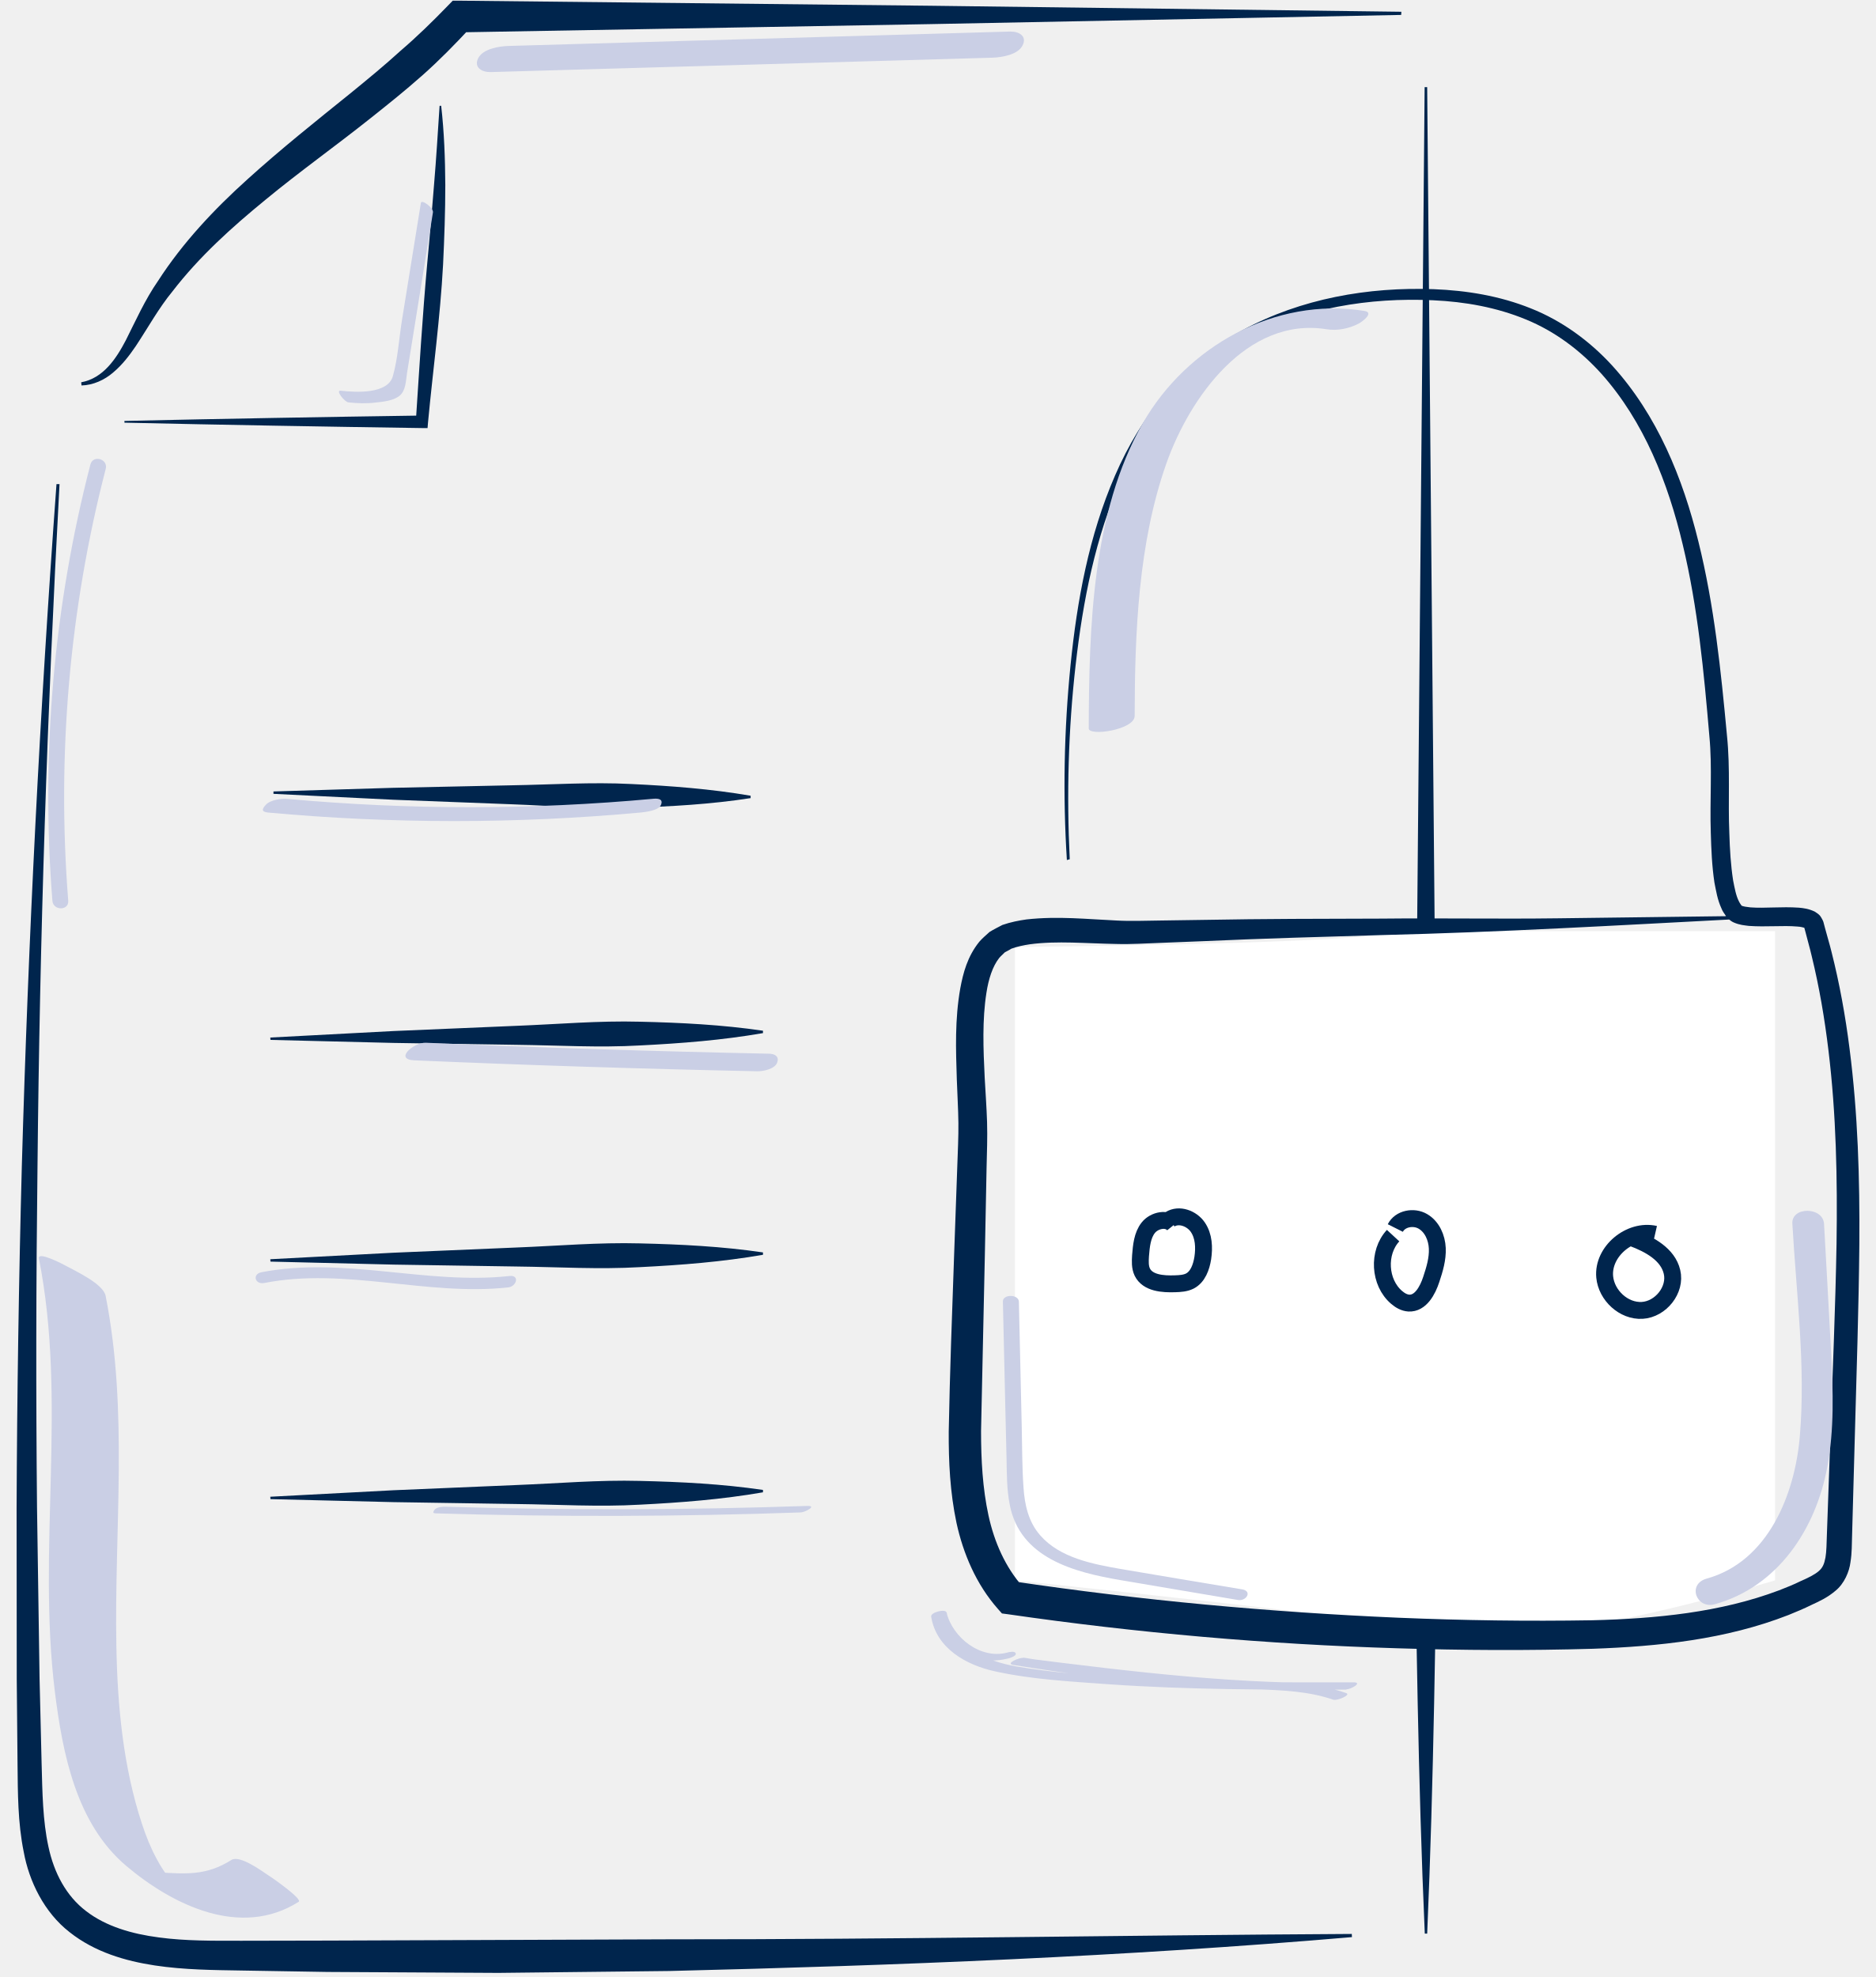
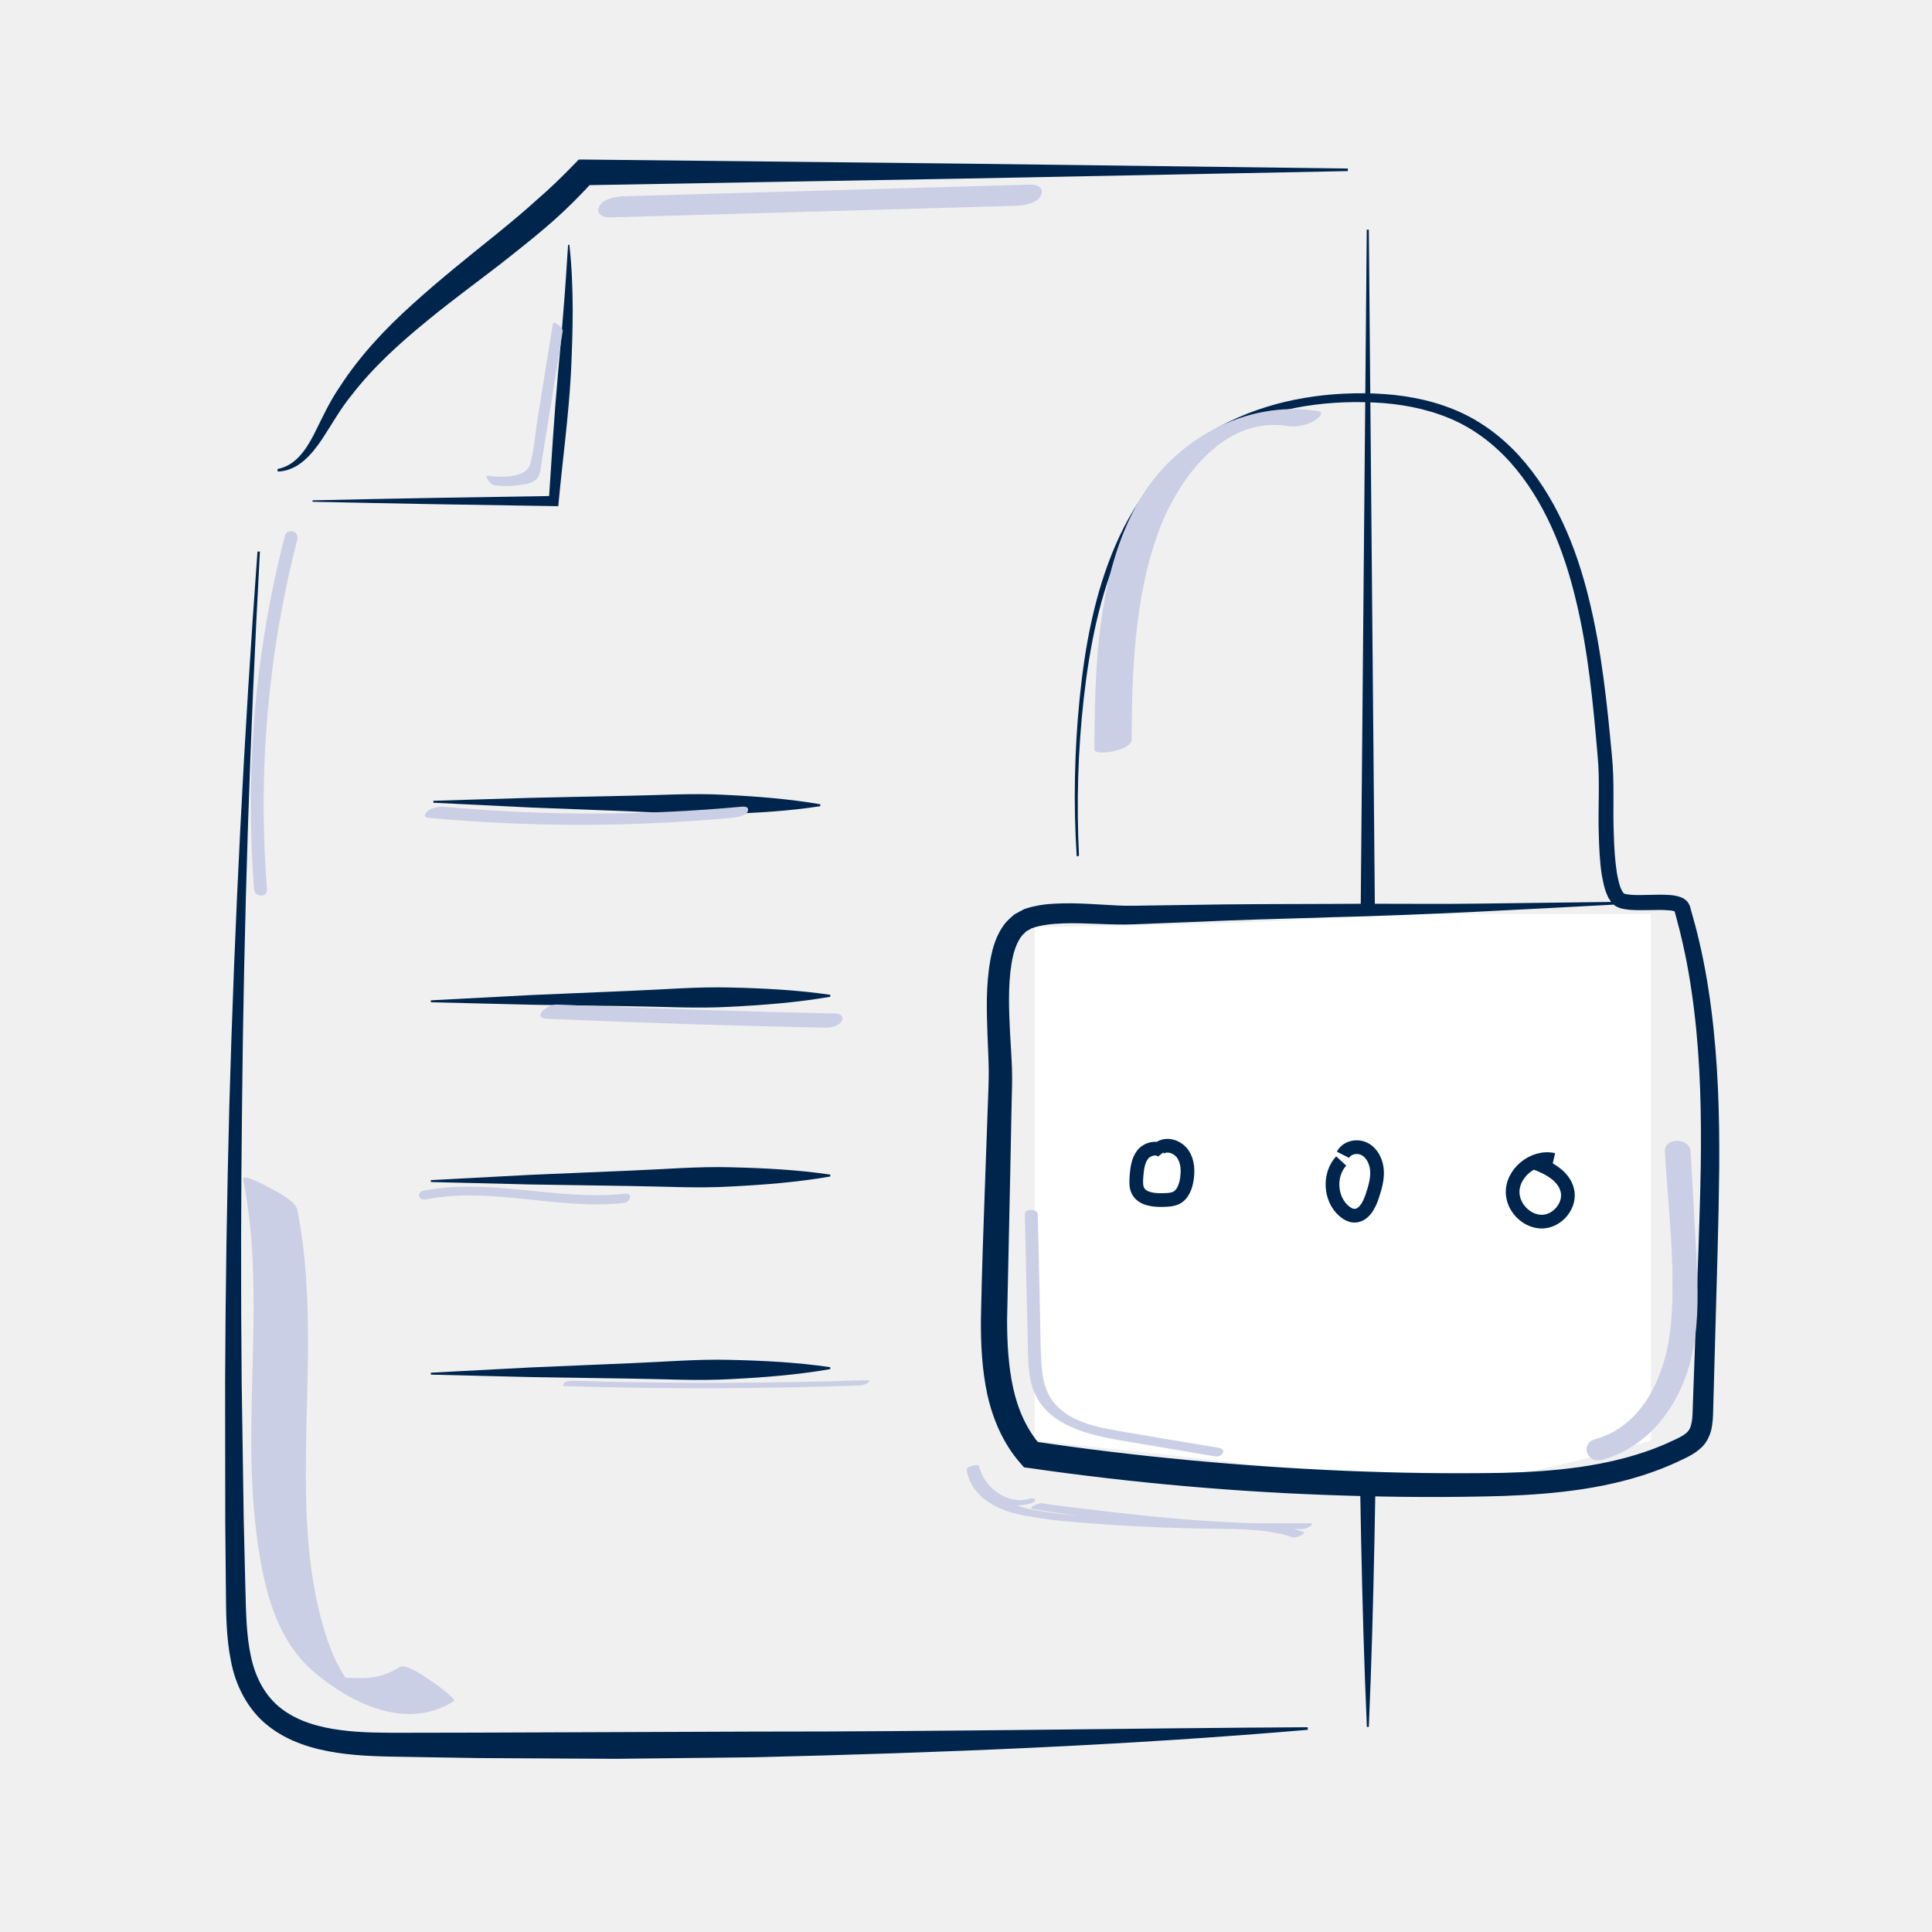
- <svg xmlns="http://www.w3.org/2000/svg" width="111" height="117" viewBox="0 0 111 117" fill="none">
-   <path d="M82.913 0.883L55.044 1.427L27.193 1.914L27.867 1.605C26.949 2.598 26.003 3.563 25 4.454C23.997 5.344 22.957 6.178 21.917 7.003C19.846 8.652 17.709 10.17 15.713 11.819C13.708 13.459 11.787 15.193 10.212 17.236C9.388 18.239 8.788 19.344 8.038 20.478C7.663 21.031 7.242 21.584 6.708 22.034C6.183 22.493 5.508 22.793 4.824 22.812L4.805 22.624C6.098 22.39 6.867 21.247 7.448 20.132C8.019 18.998 8.582 17.733 9.35 16.627C10.812 14.359 12.677 12.382 14.654 10.601C16.631 8.811 18.703 7.162 20.736 5.522C21.748 4.697 22.751 3.873 23.707 3.001C24.691 2.158 25.6 1.268 26.49 0.349L26.79 0.04H27.165L55.053 0.34L82.923 0.696L82.913 0.883Z" fill="#00254D" />
-   <path d="M7.373 24.911C13.239 24.78 19.106 24.677 24.972 24.592L24.607 24.93C24.813 21.809 25 18.689 25.281 15.587C25.431 14.031 25.562 12.485 25.684 10.929C25.816 9.374 25.909 7.818 26.012 6.262H26.106C26.284 7.818 26.34 9.392 26.35 10.957C26.35 12.522 26.293 14.097 26.218 15.662C26.05 18.791 25.619 21.893 25.328 24.995L25.3 25.333H24.963C19.096 25.248 13.23 25.145 7.364 25.014V24.911H7.373Z" fill="#00254D" />
-   <path d="M84.451 5.157L84.938 59.8C85.013 68.908 85.172 78.017 85.078 87.116C84.947 96.225 84.844 105.334 84.451 114.433H84.31C83.907 105.324 83.804 96.216 83.673 87.116C83.579 78.008 83.738 68.899 83.813 59.8L84.301 5.157H84.451Z" fill="#00254D" />
-   <path d="M3.522 28.65C2.791 42.107 2.35 55.573 2.219 69.04C2.135 75.777 2.125 82.506 2.191 89.244L2.341 99.346L2.463 104.397C2.509 106.083 2.528 107.742 2.866 109.288C3.194 110.835 3.915 112.203 5.096 113.102C6.277 114.011 7.813 114.452 9.397 114.658C10.99 114.874 12.64 114.855 14.326 114.855L19.377 114.845L39.572 114.77C53.038 114.78 66.505 114.527 79.99 114.452L79.999 114.639C66.561 115.792 53.085 116.317 39.6 116.645L29.489 116.757L19.377 116.701L14.317 116.617C12.64 116.589 10.906 116.579 9.163 116.317C7.429 116.054 5.611 115.53 4.121 114.349C2.613 113.177 1.722 111.341 1.404 109.598C1.048 107.836 1.057 106.102 1.038 104.425L0.991 99.364L0.982 89.253C1.01 82.515 1.113 75.768 1.291 69.03C1.675 55.554 2.36 42.088 3.343 28.65H3.522Z" fill="#00254D" />
-   <path d="M105.039 93.526C105.039 93.526 95.668 96.338 91.919 96.338C88.171 96.338 84.422 96.338 76.926 95.4C72.306 94.819 60.058 93.526 60.058 93.526V56.042C60.058 56.042 81.452 55.864 82.548 55.105C83.326 54.926 87.862 55.105 87.862 55.105H105.039V93.526Z" fill="white" />
-   <path d="M63.131 50.897C62.888 47.064 62.962 43.203 63.347 39.37C63.731 35.547 64.434 31.705 65.98 28.144C66.748 26.363 67.76 24.686 69.016 23.196C70.272 21.706 71.828 20.46 73.543 19.532C76.991 17.667 80.964 16.974 84.835 17.114C86.775 17.189 88.742 17.508 90.579 18.248C92.425 18.979 94.065 20.178 95.396 21.631C98.067 24.564 99.585 28.313 100.503 32.061C101.44 35.838 101.834 39.699 102.19 43.522C102.396 45.499 102.246 47.411 102.331 49.313C102.359 50.26 102.415 51.206 102.555 52.106C102.64 52.537 102.724 53.005 102.893 53.334C102.968 53.493 103.09 53.643 103.071 53.605C103.155 53.643 103.371 53.68 103.577 53.699C104.448 53.764 105.404 53.643 106.463 53.718C106.726 53.746 107.016 53.774 107.391 53.952C107.494 54.027 107.588 54.074 107.691 54.186C107.775 54.289 107.888 54.514 107.897 54.561L107.991 54.917C108.113 55.386 108.262 55.854 108.375 56.323C108.853 58.206 109.2 60.127 109.443 62.049C109.94 65.9 110.052 69.78 110.024 73.631C109.987 77.492 109.856 81.325 109.752 85.158L109.593 90.912C109.574 91.39 109.593 91.868 109.499 92.448C109.434 93.001 109.134 93.723 108.609 94.145C108.113 94.566 107.635 94.772 107.194 94.979C106.744 95.204 106.285 95.391 105.826 95.579C102.106 97.031 98.132 97.434 94.262 97.575C90.392 97.687 86.55 97.668 82.689 97.546C74.976 97.312 67.283 96.637 59.645 95.532L59.289 95.485L59.055 95.222C57.761 93.76 56.993 91.933 56.599 90.124C56.215 88.306 56.131 86.498 56.14 84.717C56.206 81.184 56.337 77.745 56.459 74.25L56.646 69.03C56.675 68.159 56.721 67.278 56.712 66.462C56.703 65.619 56.646 64.748 56.618 63.876C56.562 62.124 56.496 60.334 56.824 58.488C56.993 57.579 57.246 56.604 57.949 55.733C58.127 55.526 58.352 55.339 58.558 55.151C58.802 55.002 59.064 54.87 59.317 54.739C59.804 54.57 60.282 54.477 60.751 54.411C62.616 54.205 64.377 54.402 66.083 54.477C66.917 54.524 67.77 54.486 68.651 54.477L71.265 54.439C74.751 54.374 78.237 54.374 81.724 54.364C85.21 54.327 88.696 54.392 92.172 54.346L102.621 54.214V54.402C95.658 54.767 88.705 55.17 81.742 55.339C78.266 55.442 74.779 55.536 71.303 55.695L68.698 55.798C67.835 55.826 66.955 55.892 66.046 55.864C64.284 55.836 62.55 55.667 60.948 55.882C60.554 55.939 60.179 56.023 59.842 56.145C59.72 56.229 59.589 56.285 59.458 56.36C59.355 56.473 59.233 56.566 59.13 56.688C58.727 57.194 58.492 57.963 58.371 58.75C58.118 60.343 58.183 62.067 58.268 63.782C58.314 64.644 58.38 65.516 58.408 66.406C58.436 67.334 58.399 68.187 58.38 69.058L58.277 74.278L58.052 84.699C58.052 86.404 58.146 88.091 58.492 89.684C58.839 91.277 59.495 92.748 60.517 93.901L59.936 93.582C67.498 94.707 75.117 95.41 82.754 95.738C86.568 95.897 90.41 95.953 94.215 95.888C98.001 95.794 101.796 95.428 105.273 94.117C105.704 93.948 106.135 93.779 106.548 93.573C106.979 93.386 107.382 93.189 107.616 92.983C107.85 92.786 107.944 92.57 108.019 92.177C108.084 91.811 108.084 91.324 108.103 90.837L108.309 85.083C108.441 81.25 108.609 77.408 108.675 73.584C108.731 69.761 108.656 65.947 108.197 62.17C107.972 60.287 107.653 58.413 107.204 56.576C107.1 56.117 106.96 55.657 106.847 55.198L106.754 54.852C106.735 54.777 106.754 54.908 106.791 54.908C106.819 54.926 106.791 54.927 106.81 54.927C106.754 54.898 106.566 54.842 106.351 54.833C105.489 54.758 104.523 54.87 103.483 54.795C103.211 54.758 102.949 54.748 102.584 54.589C102.396 54.505 102.162 54.299 102.115 54.186C102.021 54.055 101.918 53.905 101.871 53.774C101.618 53.23 101.553 52.734 101.45 52.237C101.3 51.244 101.262 50.269 101.234 49.294C101.169 47.355 101.328 45.415 101.15 43.569C100.822 39.745 100.466 35.941 99.576 32.239C98.704 28.566 97.279 24.948 94.777 22.137C93.531 20.75 92.013 19.607 90.289 18.904C88.564 18.192 86.69 17.854 84.797 17.77C81.03 17.592 77.15 18.229 73.805 19.991C72.137 20.872 70.628 22.053 69.391 23.486C68.154 24.92 67.142 26.541 66.374 28.285C64.818 31.77 64.078 35.566 63.647 39.37C63.215 43.175 63.112 47.017 63.3 50.85L63.131 50.897Z" fill="#00254D" />
-   <path d="M69.457 72.497C69.091 72.038 68.304 72.207 67.948 72.657C67.592 73.106 67.536 73.734 67.489 74.315C67.47 74.643 67.451 74.981 67.592 75.281C67.911 75.937 68.81 76.002 69.541 75.974C69.832 75.965 70.141 75.946 70.403 75.815C70.881 75.571 71.087 74.99 71.172 74.456C71.266 73.828 71.237 73.153 70.881 72.629C70.525 72.104 69.766 71.823 69.232 72.16" stroke="#00254D" stroke-miterlimit="10" />
-   <path d="M82.435 73.125C81.507 74.128 81.611 75.899 82.641 76.78C82.848 76.958 83.091 77.099 83.363 77.117C84.056 77.155 84.478 76.377 84.694 75.712C84.891 75.121 85.078 74.503 85.05 73.875C85.022 73.247 84.741 72.6 84.197 72.282C83.653 71.963 82.848 72.113 82.566 72.675" stroke="#00254D" stroke-miterlimit="10" />
-   <path d="M97.936 73.041C96.455 72.704 94.815 74.062 94.956 75.571C95.059 76.658 96.08 77.614 97.177 77.549C98.273 77.483 99.192 76.33 98.938 75.271C98.695 74.231 97.608 73.641 96.605 73.266" stroke="#00254D" stroke-miterlimit="10" />
-   <path d="M16.182 46.839L23.248 46.624L30.304 46.474C32.657 46.436 35.009 46.277 37.361 46.399C39.713 46.511 42.065 46.689 44.417 47.092V47.233C42.065 47.598 39.704 47.73 37.352 47.804C34.999 47.889 32.647 47.683 30.295 47.598L23.239 47.327L16.182 46.98V46.839Z" fill="#00254D" />
-   <path d="M15.995 61.402L23.276 61.018L30.567 60.709C32.994 60.615 35.43 60.399 37.857 60.465C40.285 60.521 42.721 60.643 45.148 60.999V61.14C42.721 61.561 40.294 61.749 37.867 61.87C35.44 62.011 33.013 61.861 30.585 61.833L23.295 61.721L16.004 61.542L15.995 61.402Z" fill="#00254D" />
-   <path d="M15.995 74.522L23.276 74.137L30.567 73.828C32.994 73.734 35.43 73.519 37.857 73.584C40.285 73.641 42.721 73.762 45.148 74.119V74.259C42.721 74.681 40.294 74.868 37.867 74.99C35.44 75.131 33.013 74.981 30.585 74.953L23.295 74.84L16.004 74.662L15.995 74.522Z" fill="#00254D" />
-   <path d="M15.995 88.578L23.276 88.194L30.567 87.885C32.994 87.791 35.43 87.576 37.857 87.641C40.285 87.697 42.721 87.819 45.148 88.175V88.316C42.721 88.737 40.294 88.925 37.867 89.047C35.44 89.187 33.013 89.037 30.585 89.009L23.295 88.897L16.004 88.719L15.995 88.578Z" fill="#00254D" />
-   <path d="M13.689 110.076C12.209 111.013 11 110.9 9.36 110.807C8.779 110.628 9.098 110.853 10.297 111.463C10.156 111.322 10.025 111.163 9.903 111.003C9.66 110.694 9.463 110.366 9.276 110.019C8.919 109.363 8.638 108.661 8.404 107.948C7.289 104.565 6.952 100.976 6.886 97.434C6.755 90.509 7.607 83.546 6.249 76.686C6.108 75.984 4.506 75.243 3.943 74.934C3.737 74.821 2.21 74.016 2.303 74.484C3.981 82.965 2.191 91.615 3.25 100.142C3.709 103.806 4.515 107.92 7.467 110.422C10.241 112.765 14.261 114.714 17.672 112.55C17.925 112.39 16.032 111.069 15.882 110.985C15.498 110.732 14.186 109.757 13.689 110.076Z" fill="#CACFE5" />
-   <path d="M59.345 77.024C59.392 79.067 59.438 81.119 59.485 83.162C59.514 84.202 59.532 85.242 59.56 86.292C59.579 87.21 59.57 88.138 59.748 89.037C60.347 92.214 63.562 93.048 66.326 93.517C68.632 93.91 70.946 94.295 73.251 94.688C73.758 94.772 74.114 94.163 73.505 94.06C71.106 93.657 68.707 93.264 66.308 92.852C64.649 92.561 62.718 92.195 61.556 90.865C60.854 90.068 60.629 89.047 60.563 88.007C60.479 86.826 60.488 85.636 60.46 84.446C60.404 81.972 60.347 79.507 60.291 77.033C60.273 76.583 59.335 76.583 59.345 77.024Z" fill="#CACFE5" />
-   <path d="M106.06 72.413C106.295 76.564 106.857 80.856 106.501 85.008C106.21 88.428 104.636 92.411 100.991 93.423C99.819 93.751 100.381 95.241 101.468 94.941C105.217 93.901 107.457 90.471 108.131 86.798C108.544 84.586 108.469 82.328 108.356 80.088C108.225 77.539 108.075 74.981 107.935 72.432C107.878 71.41 106.004 71.392 106.06 72.413Z" fill="#CACFE5" />
-   <path d="M20.624 23.814C21.158 23.871 21.683 23.889 22.217 23.824C22.657 23.777 23.266 23.721 23.632 23.43C24.016 23.13 24.016 22.54 24.082 22.099C24.185 21.444 24.297 20.788 24.4 20.132C24.803 17.611 25.215 15.09 25.619 12.569C25.665 12.307 24.944 11.773 24.906 12.007C24.531 14.312 24.166 16.608 23.791 18.913C23.613 20.01 23.547 21.191 23.248 22.259C22.948 23.337 21.045 23.224 20.155 23.121C19.837 23.084 20.38 23.786 20.624 23.814Z" fill="#CACFE5" />
-   <path d="M29.029 4.266C38.925 3.985 48.831 3.695 58.726 3.414C59.279 3.395 60.245 3.245 60.516 2.673C60.779 2.139 60.301 1.858 59.776 1.867C49.88 2.148 39.975 2.439 30.079 2.72C29.526 2.739 28.561 2.889 28.289 3.46C28.036 3.995 28.514 4.276 29.029 4.266Z" fill="#CACFE5" />
-   <path d="M67.142 42.369C67.152 37.421 67.358 32.136 69.017 27.432C70.385 23.552 73.777 18.726 78.5 19.485C79.128 19.588 79.831 19.448 80.403 19.148C80.599 19.045 81.358 18.492 80.721 18.398C75.455 17.555 70.216 20.506 67.62 25.051C64.612 30.318 64.444 37.196 64.425 43.11C64.425 43.587 67.142 43.194 67.142 42.369Z" fill="#CACFE5" />
-   <path d="M15.854 48.086C23.191 48.76 30.566 48.76 37.904 48.086C38.204 48.057 38.981 47.964 39.113 47.636C39.244 47.317 39.01 47.242 38.672 47.27C31.466 47.936 24.222 47.936 17.016 47.28C16.66 47.242 15.994 47.336 15.732 47.627C15.526 47.851 15.423 48.039 15.854 48.086Z" fill="#CACFE5" />
-   <path d="M24.513 62.751C31.269 63.042 38.035 63.257 44.792 63.398C45.139 63.407 45.832 63.276 45.982 62.901C46.132 62.526 45.851 62.358 45.485 62.358C38.719 62.217 31.963 62.002 25.206 61.711C24.503 61.674 23.295 62.695 24.513 62.751Z" fill="#CACFE5" />
-   <path d="M15.647 75.927C20.427 74.99 25.253 76.714 30.069 76.19C30.576 76.133 30.763 75.44 30.144 75.515C25.243 76.049 20.37 74.344 15.479 75.29C14.907 75.402 15.085 76.04 15.647 75.927Z" fill="#CACFE5" />
-   <path d="M25.788 89.562C32.984 89.778 40.191 89.759 47.388 89.506C47.641 89.497 48.372 89.103 47.772 89.122C40.641 89.365 33.5 89.384 26.359 89.169C26.181 89.159 25.844 89.197 25.722 89.337C25.647 89.45 25.562 89.553 25.788 89.562Z" fill="#CACFE5" />
-   <path d="M79.662 100.198C78.247 99.702 76.757 99.617 75.276 99.561C73.655 99.505 72.034 99.421 70.413 99.29C67.114 99.036 63.815 98.633 60.554 98.099C60.367 98.24 60.17 98.371 59.983 98.512C66.524 99.336 73.084 100.142 79.69 99.974C79.962 99.964 80.674 99.552 80.065 99.561C75.585 99.571 71.106 99.571 66.636 99.28C64.481 99.139 62.297 98.99 60.161 98.624C58.352 98.315 56.337 97.443 56.019 95.419C55.719 95.504 55.419 95.579 55.11 95.663C55.606 97.678 57.79 98.643 59.702 98.137C59.795 98.109 60.161 97.996 60.104 97.846C60.048 97.687 59.702 97.771 59.608 97.799C58.024 98.221 56.375 96.919 56.009 95.429C55.953 95.194 55.063 95.41 55.1 95.672C55.4 97.556 57.19 98.549 58.896 98.915C61.07 99.392 63.366 99.514 65.587 99.674C70.272 100.002 74.967 100.002 79.662 99.992C79.784 99.852 79.915 99.711 80.037 99.58C73.496 99.739 67.002 98.933 60.526 98.118C60.311 98.09 59.467 98.455 59.955 98.53C63.15 99.055 66.364 99.449 69.588 99.702C71.181 99.824 72.774 99.917 74.367 99.974C75.904 100.03 77.441 100.086 78.903 100.592C79.147 100.658 79.962 100.302 79.662 100.198Z" fill="#CACFE5" />
-   <path d="M5.349 27.488C3.175 35.894 2.415 44.647 3.1 53.305C3.146 53.905 4.084 53.905 4.037 53.305C3.362 44.721 4.102 36.072 6.258 27.741C6.398 27.151 5.499 26.907 5.349 27.488Z" fill="#CACFE5" />
+ <svg xmlns="http://www.w3.org/2000/svg" width="141" height="141" viewBox="0 0 141 141" fill="none">
+   <mask id="mask0" mask-type="alpha" maskUnits="userSpaceOnUse" x="0" y="0" width="141" height="141">
+     <rect x="0.953" y="0.003" width="140" height="140" fill="#C4C4C4" />
+   </mask>
+   <g mask="url(#mask0)">
+     <path d="M98.361 12.487L70.491 13.031L42.64 13.518L43.315 13.209C42.396 14.202 41.45 15.168 40.447 16.058C39.444 16.948 38.404 17.782 37.364 18.607C35.293 20.256 33.157 21.774 31.16 23.423C29.155 25.063 27.234 26.797 25.66 28.84C24.835 29.843 24.235 30.948 23.485 32.082C23.111 32.635 22.689 33.188 22.155 33.638C21.63 34.097 20.955 34.397 20.271 34.416L20.252 34.228C21.546 33.994 22.314 32.851 22.895 31.736C23.467 30.602 24.029 29.337 24.797 28.231C26.259 25.963 28.124 23.986 30.102 22.205C32.079 20.415 34.15 18.766 36.183 17.126C37.195 16.301 38.198 15.477 39.154 14.605C40.138 13.762 41.047 12.872 41.937 11.953L42.237 11.644H42.612L70.5 11.944L98.37 12.3L98.361 12.487Z" fill="#00254D" />
+     <path d="M22.82 36.515C28.687 36.384 34.553 36.281 40.419 36.196L40.054 36.534C40.26 33.413 40.447 30.293 40.729 27.191C40.879 25.635 41.01 24.089 41.132 22.533C41.263 20.977 41.356 19.422 41.46 17.866H41.553C41.731 19.422 41.788 20.996 41.797 22.561C41.797 24.126 41.741 25.701 41.666 27.266C41.497 30.395 41.066 33.497 40.776 36.599L40.747 36.937H40.41C34.544 36.852 28.677 36.749 22.811 36.618V36.515H22.82Z" fill="#00254D" />
+     <path d="M99.898 16.761L100.385 71.403C100.46 80.512 100.619 89.621 100.526 98.72C100.394 107.829 100.291 116.938 99.898 126.037H99.757C99.354 116.928 99.251 107.82 99.12 98.72C99.026 89.612 99.186 80.503 99.261 71.403L99.748 16.761H99.898Z" fill="#00254D" />
+     <path d="M18.969 40.254C18.238 53.711 17.797 67.177 17.666 80.644C17.582 87.381 17.573 94.11 17.638 100.848L17.788 110.95L17.91 116.001C17.957 117.687 17.975 119.346 18.313 120.892C18.641 122.439 19.362 123.807 20.543 124.706C21.724 125.615 23.261 126.056 24.845 126.262C26.438 126.478 28.087 126.459 29.774 126.459L34.825 126.449L55.02 126.374C68.486 126.384 81.952 126.131 95.437 126.056L95.447 126.243C82.008 127.396 68.533 127.921 55.048 128.249L44.936 128.361L34.825 128.305L29.764 128.221C28.087 128.193 26.353 128.183 24.61 127.921C22.877 127.658 21.058 127.134 19.569 125.953C18.06 124.781 17.169 122.945 16.851 121.202C16.495 119.44 16.504 117.706 16.485 116.029L16.439 110.968L16.429 100.857C16.457 94.119 16.56 87.372 16.738 80.634C17.123 67.158 17.807 53.692 18.791 40.254H18.969Z" fill="#00254D" />
+     <path d="M120.486 105.13C120.486 105.13 111.115 107.942 107.367 107.942C103.618 107.942 99.87 107.942 92.373 107.004C87.753 106.423 75.505 105.13 75.505 105.13V67.646C75.505 67.646 96.899 67.468 97.996 66.709C98.773 66.531 103.309 66.709 103.309 66.709H120.486V105.13Z" fill="white" />
+     <path d="M78.578 62.501C78.335 58.668 78.41 54.807 78.794 50.974C79.178 47.151 79.881 43.309 81.427 39.748C82.196 37.967 83.208 36.29 84.463 34.8C85.719 33.31 87.275 32.064 88.99 31.136C92.438 29.271 96.412 28.578 100.282 28.718C102.222 28.793 104.19 29.112 106.026 29.852C107.873 30.583 109.512 31.782 110.843 33.235C113.514 36.168 115.032 39.917 115.95 43.665C116.888 47.442 117.281 51.303 117.637 55.126C117.843 57.103 117.693 59.015 117.778 60.917C117.806 61.864 117.862 62.81 118.003 63.71C118.087 64.141 118.171 64.609 118.34 64.938C118.415 65.097 118.537 65.247 118.518 65.209C118.602 65.247 118.818 65.284 119.024 65.303C119.896 65.368 120.852 65.247 121.91 65.322C122.173 65.35 122.463 65.378 122.838 65.556C122.941 65.631 123.035 65.678 123.138 65.79C123.222 65.893 123.335 66.118 123.344 66.165L123.438 66.521C123.56 66.99 123.71 67.458 123.822 67.927C124.3 69.81 124.647 71.731 124.891 73.653C125.387 77.504 125.5 81.384 125.472 85.235C125.434 89.096 125.303 92.929 125.2 96.762L125.04 102.516C125.022 102.994 125.04 103.471 124.947 104.052C124.881 104.605 124.581 105.327 124.056 105.749C123.56 106.17 123.082 106.377 122.641 106.583C122.192 106.808 121.732 106.995 121.273 107.182C117.553 108.635 113.58 109.038 109.709 109.179C105.839 109.291 101.997 109.272 98.136 109.15C90.424 108.916 82.73 108.241 75.092 107.136L74.736 107.089L74.502 106.826C73.209 105.364 72.44 103.537 72.047 101.728C71.663 99.91 71.578 98.102 71.588 96.321C71.653 92.788 71.784 89.349 71.906 85.854L72.094 80.634C72.122 79.763 72.169 78.882 72.159 78.066C72.15 77.223 72.094 76.352 72.066 75.48C72.009 73.728 71.944 71.938 72.272 70.092C72.44 69.183 72.693 68.208 73.396 67.337C73.574 67.13 73.799 66.943 74.005 66.755C74.249 66.606 74.511 66.474 74.764 66.343C75.252 66.174 75.73 66.081 76.198 66.015C78.063 65.809 79.825 66.006 81.53 66.081C82.364 66.128 83.217 66.09 84.098 66.081L86.713 66.043C90.199 65.978 93.685 65.978 97.171 65.968C100.657 65.931 104.143 65.996 107.62 65.95L118.068 65.818V66.006C111.106 66.371 104.152 66.774 97.189 66.943C93.713 67.046 90.227 67.14 86.75 67.299L84.145 67.402C83.283 67.43 82.402 67.496 81.493 67.468C79.731 67.44 77.997 67.271 76.395 67.486C76.001 67.543 75.626 67.627 75.289 67.749C75.167 67.833 75.036 67.889 74.905 67.964C74.802 68.077 74.68 68.171 74.577 68.292C74.174 68.798 73.94 69.567 73.818 70.354C73.565 71.947 73.63 73.671 73.715 75.386C73.762 76.248 73.827 77.12 73.855 78.01C73.883 78.938 73.846 79.791 73.827 80.662L73.724 85.882L73.499 96.303C73.499 98.008 73.593 99.695 73.94 101.288C74.287 102.881 74.942 104.352 75.964 105.505L75.383 105.186C82.945 106.311 90.564 107.014 98.202 107.342C102.016 107.501 105.858 107.557 109.662 107.492C113.448 107.398 117.244 107.033 120.72 105.721C121.151 105.552 121.582 105.383 121.995 105.177C122.426 104.99 122.829 104.793 123.063 104.587C123.297 104.39 123.391 104.174 123.466 103.781C123.532 103.415 123.532 102.928 123.55 102.441L123.757 96.687C123.888 92.854 124.056 89.012 124.122 85.188C124.178 81.365 124.103 77.551 123.644 73.774C123.419 71.891 123.101 70.017 122.651 68.18C122.548 67.721 122.407 67.261 122.295 66.802L122.201 66.456C122.182 66.381 122.201 66.512 122.238 66.512C122.267 66.531 122.238 66.531 122.257 66.531C122.201 66.502 122.014 66.446 121.798 66.437C120.936 66.362 119.971 66.474 118.93 66.399C118.659 66.362 118.396 66.353 118.031 66.193C117.843 66.109 117.609 65.903 117.562 65.79C117.469 65.659 117.365 65.509 117.319 65.378C117.066 64.834 117 64.338 116.897 63.841C116.747 62.848 116.71 61.873 116.681 60.898C116.616 58.959 116.775 57.019 116.597 55.173C116.269 51.349 115.913 47.545 115.023 43.843C114.151 40.17 112.727 36.552 110.225 33.741C108.978 32.354 107.46 31.211 105.736 30.508C104.012 29.796 102.137 29.458 100.244 29.374C96.477 29.196 92.598 29.833 89.252 31.595C87.584 32.476 86.075 33.657 84.838 35.09C83.601 36.524 82.589 38.145 81.821 39.889C80.265 43.374 79.525 47.17 79.094 50.974C78.663 54.779 78.56 58.621 78.747 62.454L78.578 62.501Z" fill="#00254D" />
+     <path d="M84.904 84.101C84.539 83.642 83.751 83.811 83.395 84.261C83.039 84.71 82.983 85.338 82.936 85.919C82.918 86.247 82.899 86.585 83.039 86.885C83.358 87.541 84.257 87.606 84.989 87.578C85.279 87.569 85.588 87.55 85.851 87.419C86.329 87.175 86.535 86.594 86.619 86.06C86.713 85.432 86.685 84.757 86.329 84.233C85.972 83.708 85.213 83.427 84.679 83.764" stroke="#00254D" stroke-miterlimit="10" />
+     <path d="M97.882 84.729C96.955 85.732 97.058 87.503 98.089 88.384C98.295 88.562 98.538 88.703 98.81 88.721C99.504 88.759 99.925 87.981 100.141 87.316C100.338 86.725 100.525 86.107 100.497 85.479C100.469 84.851 100.188 84.204 99.644 83.886C99.101 83.567 98.295 83.717 98.014 84.279" stroke="#00254D" stroke-miterlimit="10" />
+     <path d="M113.383 84.645C111.902 84.308 110.262 85.666 110.403 87.175C110.506 88.262 111.528 89.218 112.624 89.153C113.72 89.087 114.639 87.934 114.386 86.875C114.142 85.835 113.055 85.245 112.052 84.87" stroke="#00254D" stroke-miterlimit="10" />
+     <path d="M31.629 58.443L38.695 58.228L45.752 58.078C48.104 58.04 50.456 57.881 52.808 58.003C55.16 58.115 57.512 58.293 59.865 58.696V58.837C57.512 59.202 55.151 59.334 52.799 59.408C50.447 59.493 48.094 59.287 45.742 59.202L38.686 58.931L31.629 58.584V58.443Z" fill="#00254D" />
+     <path d="M31.442 73.006L38.723 72.622L46.014 72.312C48.441 72.219 50.878 72.003 53.305 72.069C55.732 72.125 58.168 72.247 60.595 72.603V72.744C58.168 73.165 55.741 73.353 53.314 73.475C50.887 73.615 48.46 73.465 46.033 73.437L38.742 73.325L31.451 73.147L31.442 73.006Z" fill="#00254D" />
+     <path d="M31.442 86.126L38.723 85.741L46.014 85.432C48.441 85.338 50.878 85.123 53.305 85.188C55.732 85.245 58.168 85.367 60.595 85.723V85.863C58.168 86.285 55.741 86.472 53.314 86.594C50.887 86.735 48.46 86.585 46.033 86.557L38.742 86.444L31.451 86.266L31.442 86.126Z" fill="#00254D" />
+     <path d="M31.442 100.182L38.723 99.798L46.014 99.489C48.441 99.395 50.878 99.18 53.305 99.245C55.732 99.301 58.168 99.423 60.595 99.779V99.92C58.168 100.342 55.741 100.529 53.314 100.651C50.887 100.791 48.46 100.641 46.033 100.613L38.742 100.501L31.451 100.323L31.442 100.182Z" fill="#00254D" />
+     <path d="M29.137 121.68C27.656 122.617 26.447 122.504 24.807 122.411C24.226 122.232 24.545 122.457 25.744 123.067C25.604 122.926 25.473 122.767 25.351 122.607C25.107 122.298 24.91 121.97 24.723 121.623C24.367 120.967 24.086 120.265 23.851 119.552C22.736 116.169 22.399 112.58 22.333 109.038C22.202 102.113 23.055 95.15 21.696 88.29C21.555 87.588 19.953 86.847 19.391 86.538C19.184 86.425 17.657 85.62 17.751 86.088C19.428 94.569 17.638 103.218 18.697 111.746C19.156 115.41 19.962 119.524 22.914 122.026C25.688 124.369 29.708 126.318 33.119 124.154C33.372 123.994 31.479 122.673 31.329 122.589C30.945 122.336 29.633 121.361 29.137 121.68Z" fill="#CACFE5" />
+     <path d="M74.792 88.628C74.839 90.671 74.886 92.723 74.933 94.766C74.961 95.806 74.98 96.846 75.008 97.896C75.026 98.814 75.017 99.742 75.195 100.641C75.795 103.818 79.009 104.652 81.774 105.121C84.079 105.514 86.394 105.899 88.699 106.292C89.205 106.377 89.561 105.767 88.952 105.664C86.553 105.261 84.154 104.868 81.755 104.455C80.096 104.165 78.166 103.799 77.004 102.469C76.301 101.672 76.076 100.651 76.01 99.611C75.926 98.43 75.935 97.24 75.907 96.05C75.851 93.576 75.795 91.111 75.739 88.637C75.72 88.187 74.783 88.187 74.792 88.628Z" fill="#CACFE5" />
+     <path d="M121.508 84.017C121.742 88.168 122.304 92.46 121.948 96.612C121.658 100.032 120.083 104.015 116.438 105.027C115.266 105.355 115.829 106.845 116.916 106.545C120.664 105.505 122.904 102.075 123.579 98.402C123.991 96.19 123.916 93.932 123.804 91.692C123.672 89.143 123.522 86.585 123.382 84.036C123.326 83.014 121.451 82.996 121.508 84.017Z" fill="#CACFE5" />
+     <path d="M36.071 35.418C36.605 35.475 37.13 35.493 37.664 35.428C38.105 35.381 38.714 35.325 39.079 35.034C39.463 34.734 39.463 34.144 39.529 33.703C39.632 33.048 39.744 32.392 39.847 31.736C40.251 29.215 40.663 26.694 41.066 24.173C41.113 23.911 40.391 23.377 40.353 23.611C39.979 25.916 39.613 28.212 39.238 30.517C39.06 31.614 38.995 32.794 38.695 33.863C38.395 34.941 36.493 34.828 35.602 34.725C35.284 34.688 35.827 35.39 36.071 35.418Z" fill="#CACFE5" />
+     <path d="M44.477 15.87C54.373 15.589 64.278 15.299 74.174 15.018C74.727 14.999 75.692 14.849 75.964 14.277C76.226 13.743 75.748 13.462 75.223 13.471C65.327 13.752 55.422 14.043 45.526 14.324C44.973 14.343 44.008 14.493 43.736 15.064C43.483 15.599 43.961 15.88 44.477 15.87Z" fill="#CACFE5" />
+     <path d="M82.59 53.973C82.599 49.025 82.805 43.74 84.464 39.036C85.832 35.156 89.224 30.33 93.948 31.089C94.575 31.192 95.278 31.052 95.85 30.752C96.047 30.649 96.806 30.096 96.168 30.002C90.902 29.159 85.663 32.111 83.068 36.655C80.059 41.922 79.891 48.8 79.872 54.714C79.872 55.191 82.59 54.798 82.59 53.973Z" fill="#CACFE5" />
+     <path d="M31.301 59.69C38.639 60.364 46.014 60.364 53.351 59.69C53.651 59.661 54.429 59.568 54.56 59.24C54.691 58.921 54.457 58.846 54.12 58.874C46.913 59.54 39.669 59.54 32.463 58.884C32.107 58.846 31.442 58.94 31.179 59.23C30.973 59.455 30.87 59.643 31.301 59.69Z" fill="#CACFE5" />
+     <path d="M39.96 74.355C46.717 74.646 53.483 74.861 60.239 75.002C60.586 75.011 61.279 74.88 61.429 74.505C61.579 74.13 61.298 73.962 60.933 73.962C54.167 73.821 47.41 73.606 40.654 73.315C39.951 73.278 38.742 74.299 39.96 74.355Z" fill="#CACFE5" />
+     <path d="M31.095 87.531C35.874 86.594 40.7 88.318 45.517 87.794C46.023 87.737 46.21 87.044 45.592 87.119C40.691 87.653 35.818 85.948 30.926 86.894C30.354 87.006 30.532 87.644 31.095 87.531Z" fill="#CACFE5" />
+     <path d="M41.235 101.166C48.432 101.382 55.638 101.363 62.835 101.11C63.088 101.101 63.819 100.707 63.219 100.726C56.088 100.969 48.947 100.988 41.806 100.773C41.628 100.763 41.291 100.801 41.169 100.941C41.094 101.054 41.01 101.157 41.235 101.166Z" fill="#CACFE5" />
+     <path d="M95.109 111.802C93.694 111.306 92.204 111.221 90.724 111.165C89.102 111.109 87.481 111.025 85.86 110.893C82.561 110.64 79.263 110.237 76.001 109.703C75.814 109.844 75.617 109.975 75.43 110.116C81.971 110.94 88.531 111.746 95.137 111.578C95.409 111.568 96.121 111.156 95.512 111.165C91.033 111.175 86.553 111.175 82.083 110.884C79.928 110.744 77.745 110.594 75.608 110.228C73.799 109.919 71.784 109.047 71.466 107.023C71.166 107.108 70.866 107.183 70.557 107.267C71.054 109.282 73.237 110.247 75.149 109.741C75.243 109.713 75.608 109.6 75.552 109.45C75.496 109.291 75.149 109.375 75.055 109.403C73.471 109.825 71.822 108.523 71.457 107.033C71.4 106.798 70.51 107.014 70.547 107.276C70.847 109.16 72.637 110.153 74.343 110.519C76.517 110.997 78.813 111.118 81.034 111.278C85.719 111.606 90.414 111.606 95.109 111.596C95.231 111.456 95.362 111.315 95.484 111.184C88.943 111.343 82.449 110.537 75.973 109.722C75.758 109.694 74.915 110.059 75.402 110.134C78.597 110.659 81.812 111.053 85.035 111.306C86.628 111.428 88.222 111.521 89.815 111.578C91.351 111.634 92.888 111.69 94.35 112.196C94.594 112.262 95.409 111.906 95.109 111.802Z" fill="#CACFE5" />
+     <path d="M20.796 39.092C18.622 47.498 17.863 56.251 18.547 64.909C18.594 65.509 19.531 65.509 19.484 64.909C18.809 56.325 19.549 47.676 21.705 39.345C21.845 38.755 20.946 38.511 20.796 39.092Z" fill="#CACFE5" />
+   </g>
</svg>
